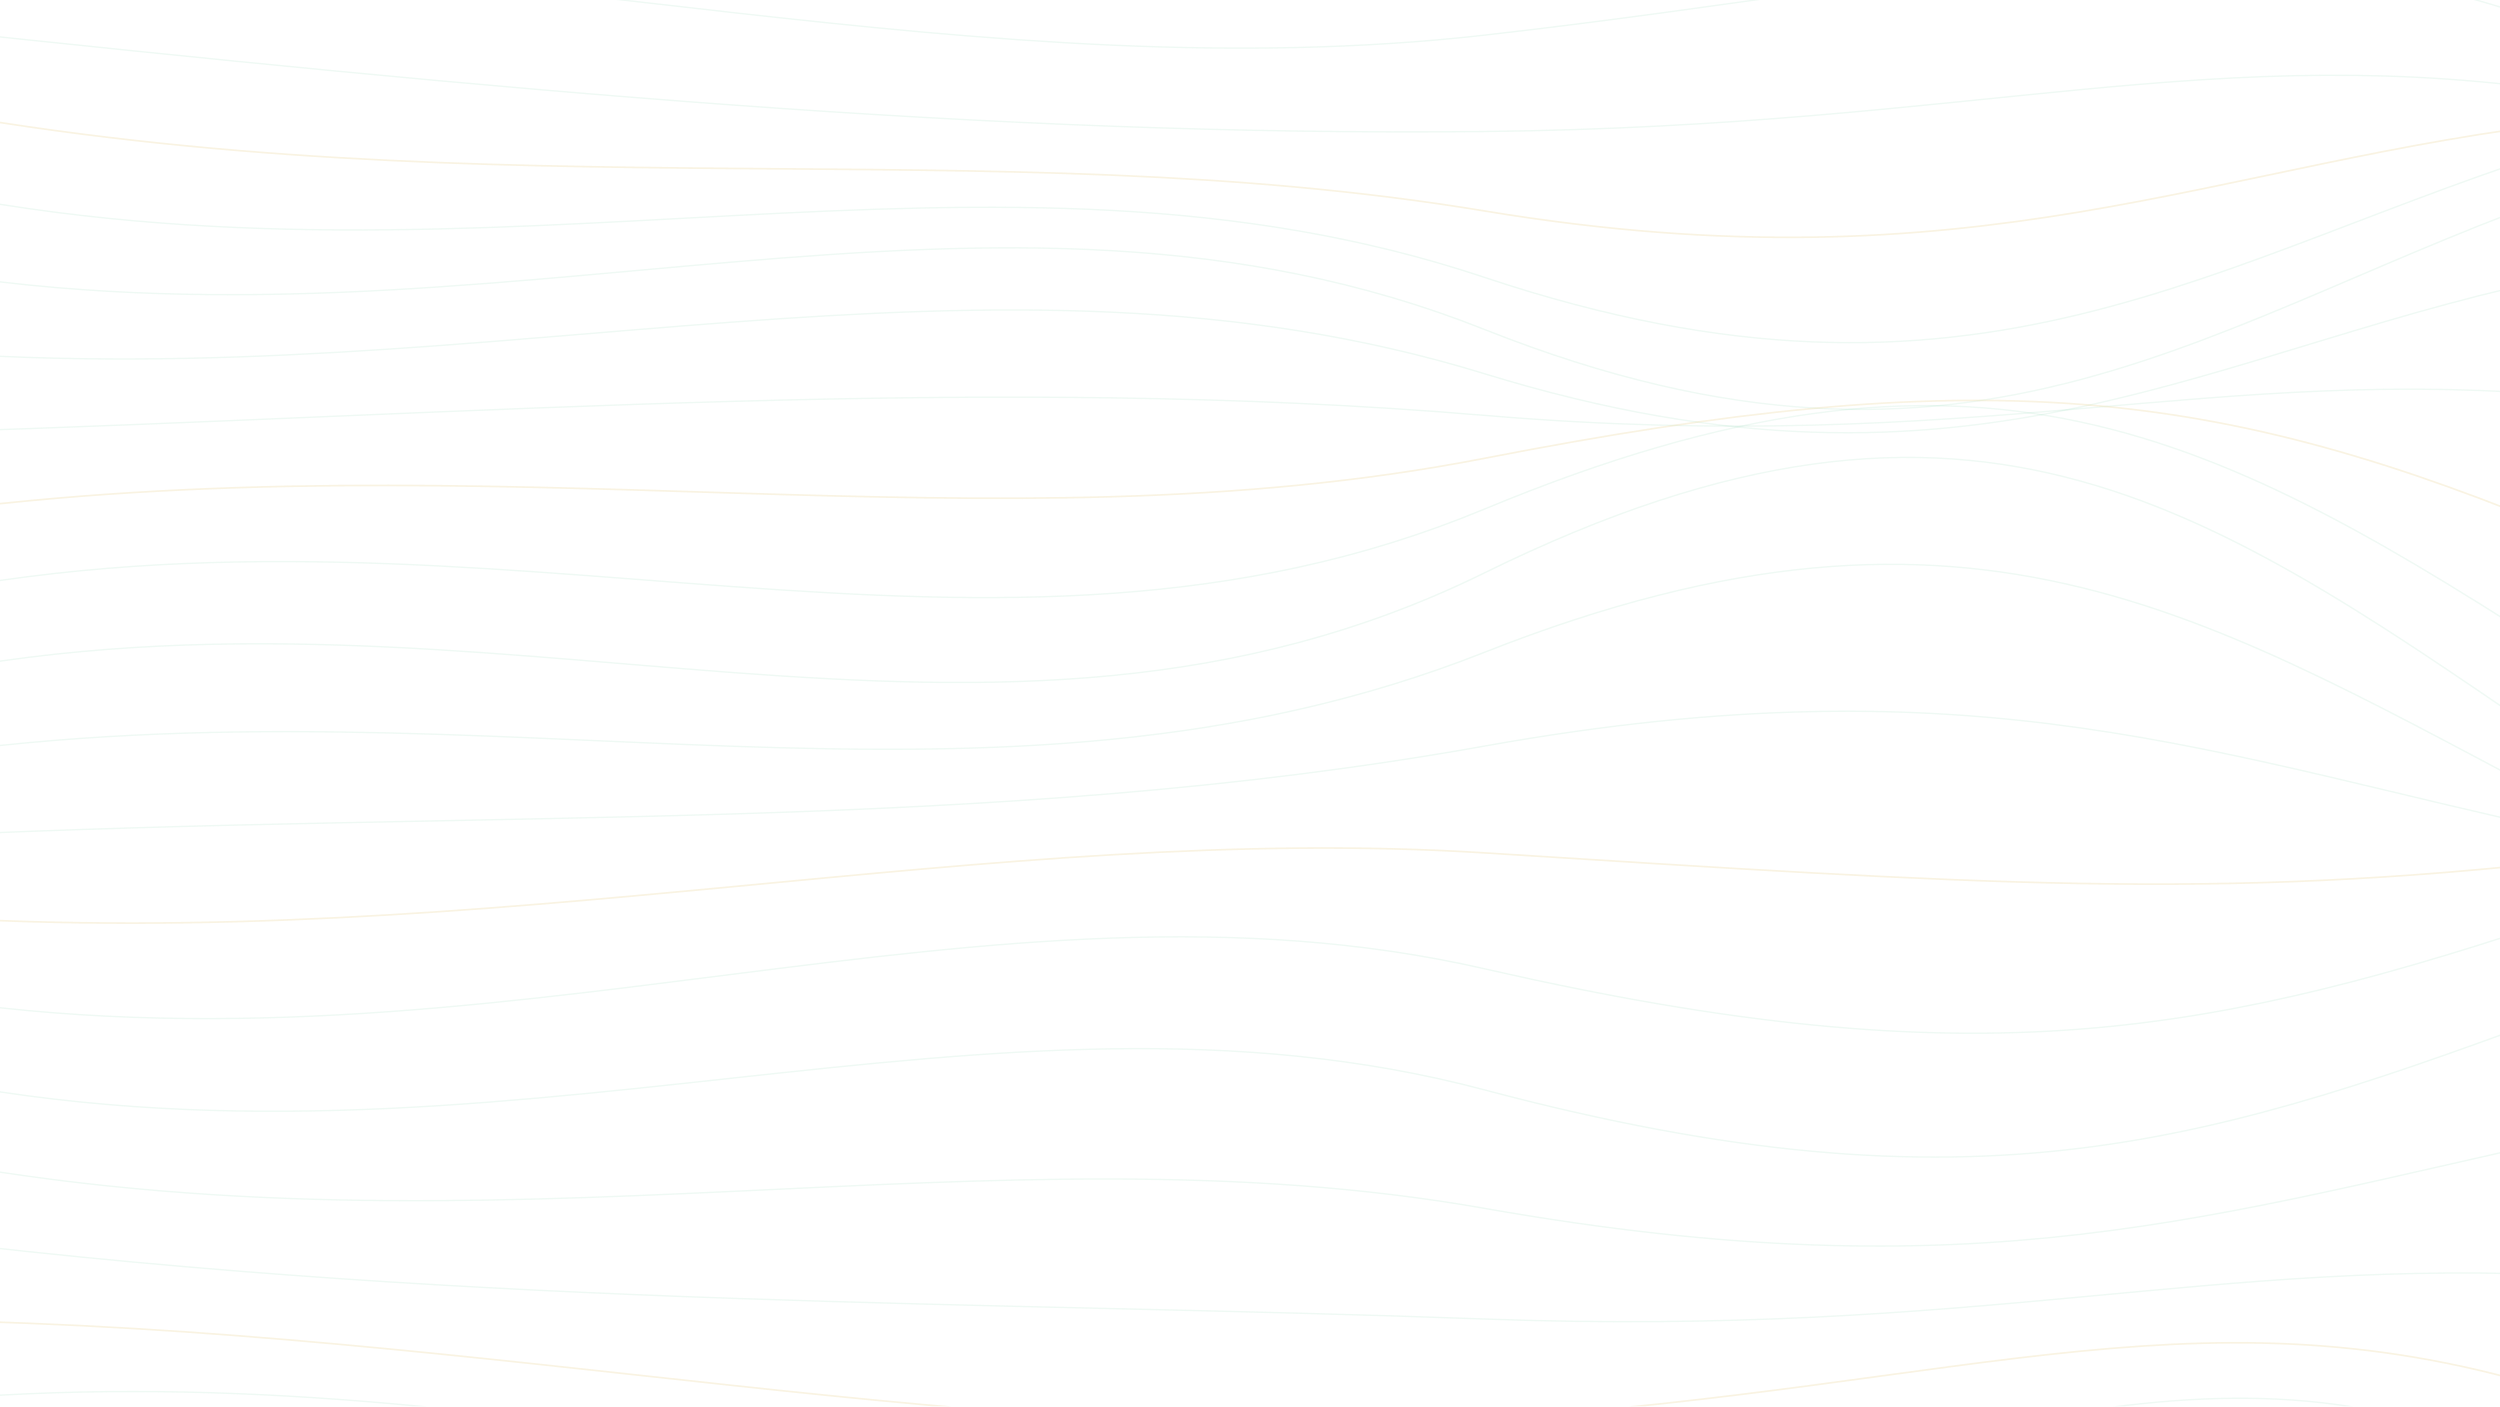
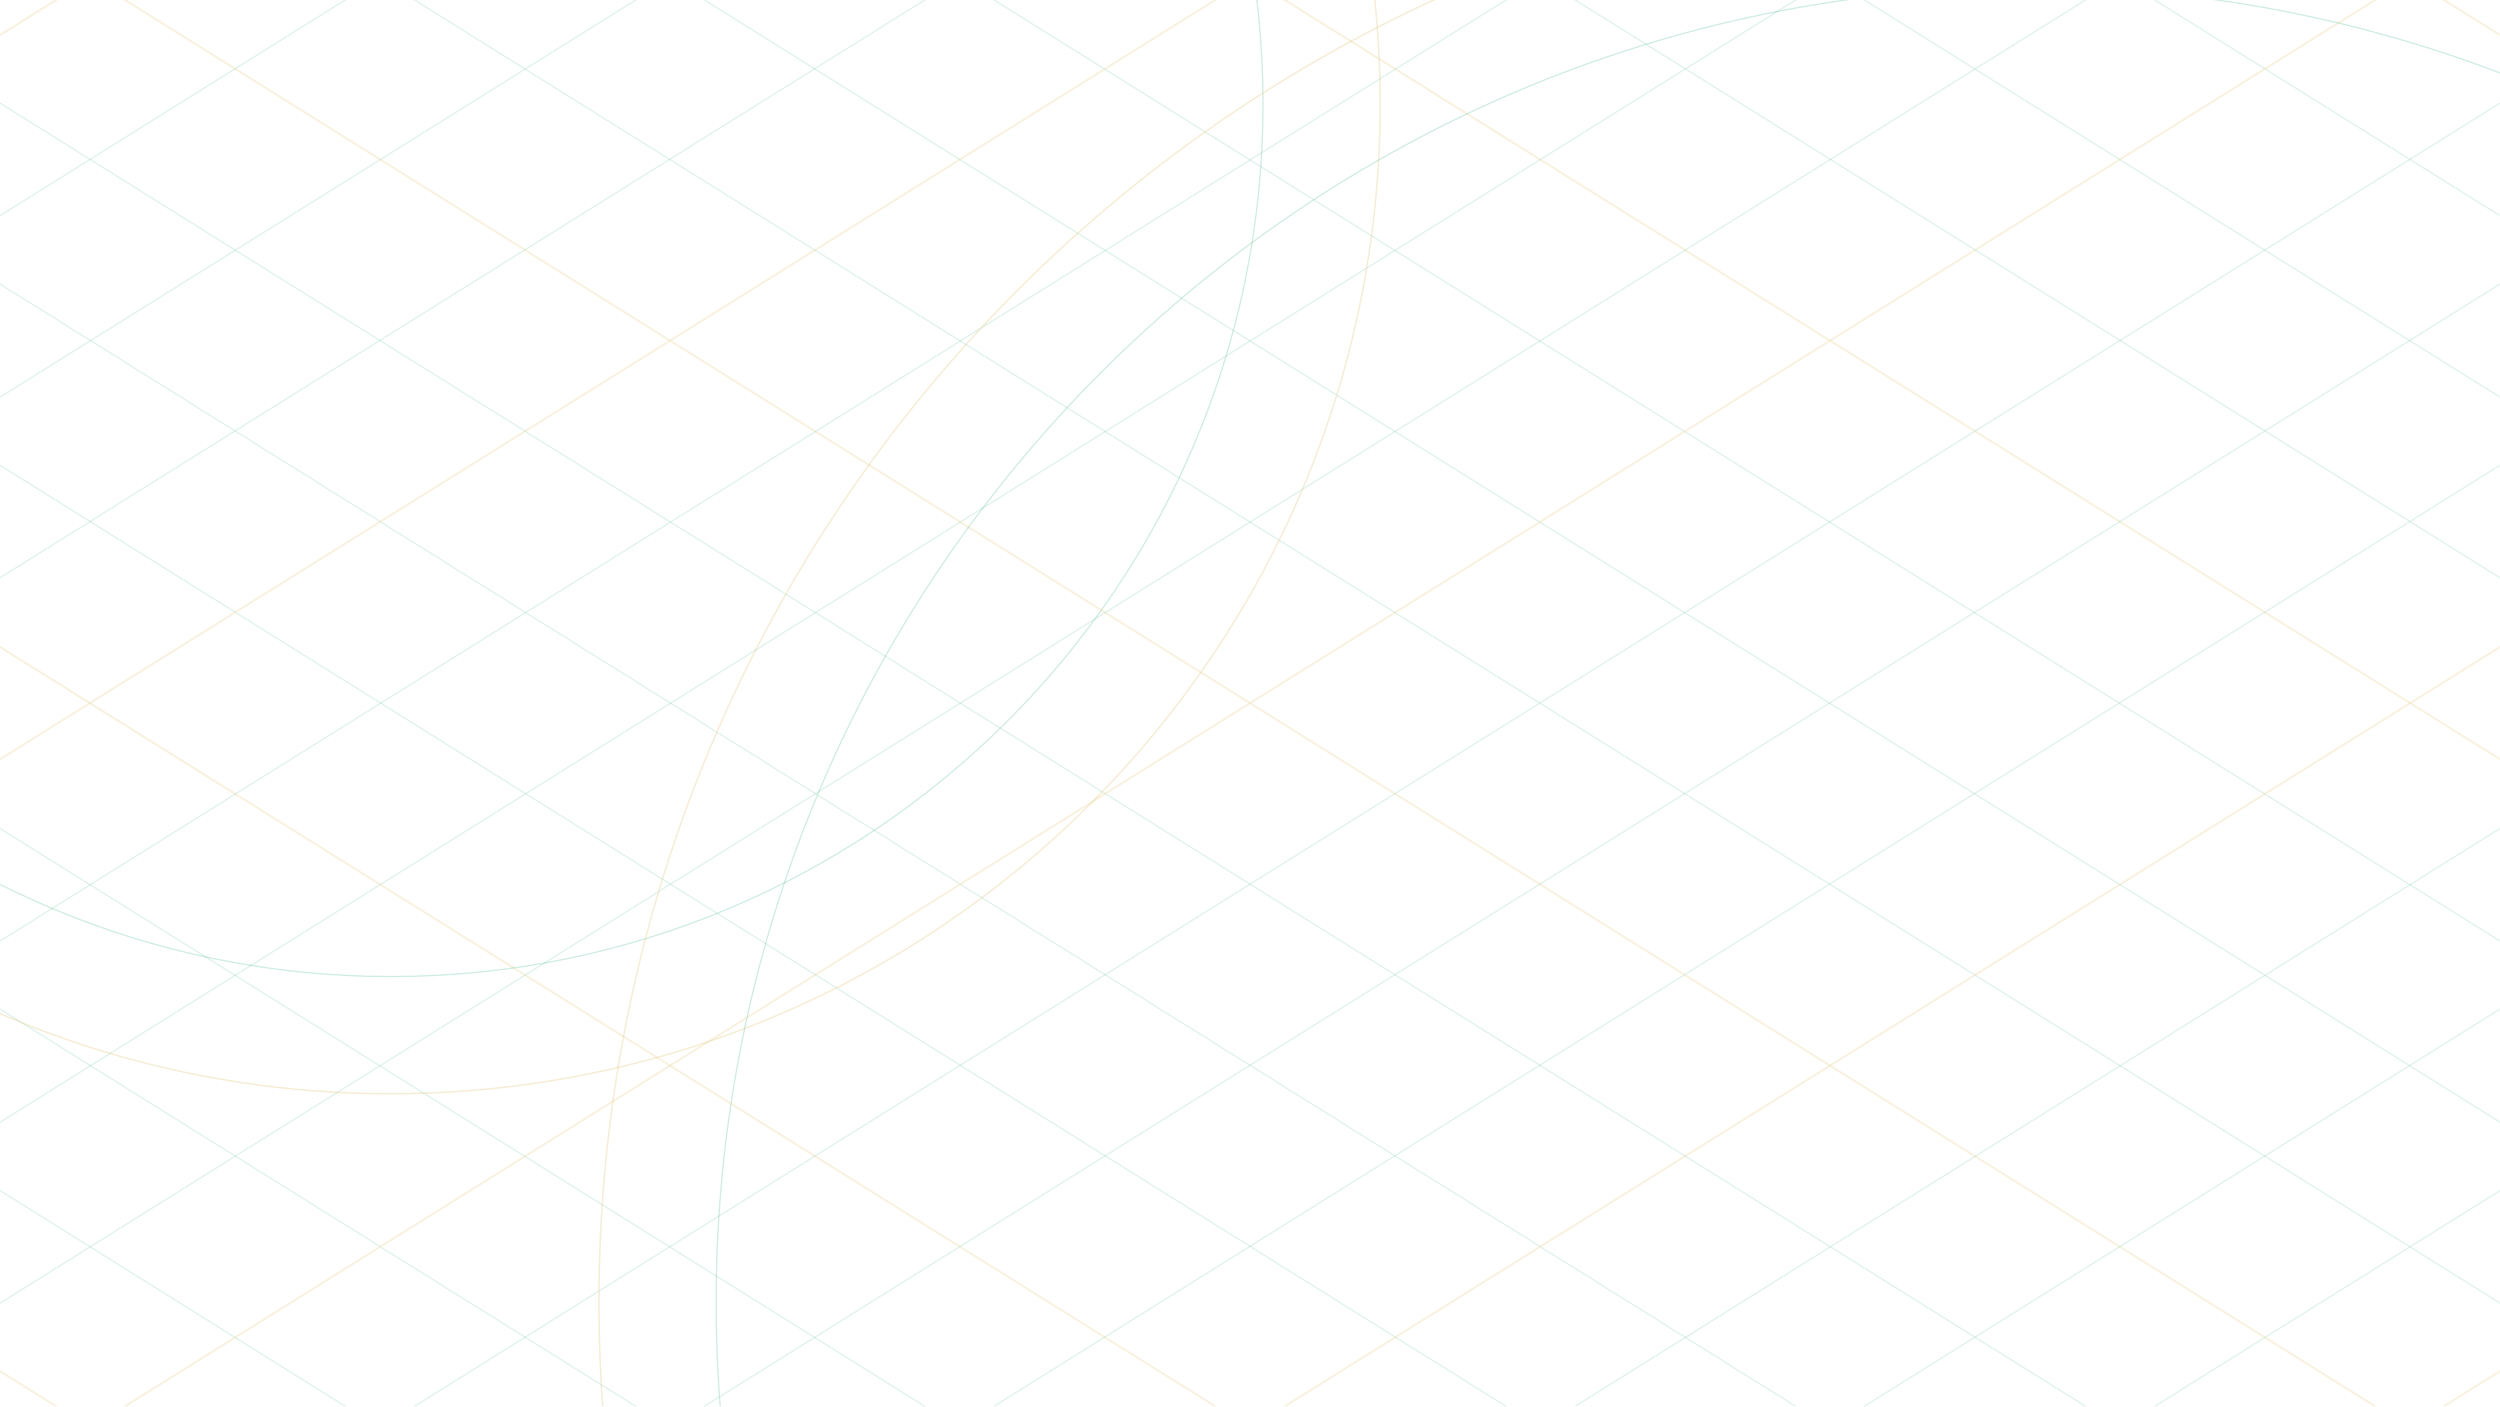
<svg xmlns="http://www.w3.org/2000/svg" viewBox="0 0 1920 1080" preserveAspectRatio="xMidYMid slice" fill="none" stroke-linecap="round">
-   <path d="M-60 -40 C 380 -40, 760 70, 1140 27 S 1700 -80, 1980 26" stroke="#5cbf95" stroke-opacity="0.1" stroke-width="1.1" />
-   <path d="M-60 22 C 380 69, 760 105, 1140 101 S 1700 29, 1980 72" stroke="#5cbf95" stroke-opacity="0.1" stroke-width="1.1" />
-   <path d="M-60 84 C 380 164, 760 99, 1140 162 S 1700 124, 1980 93" stroke="#e8cf8f" stroke-opacity="0.26" stroke-width="1.3" />
-   <path d="M-60 146 C 380 236, 760 86, 1140 213 S 1700 196, 1980 110" stroke="#5cbf95" stroke-opacity="0.1" stroke-width="1.1" />
-   <path d="M-60 208 C 380 281, 760 102, 1140 253 S 1700 241, 1980 145" stroke="#5cbf95" stroke-opacity="0.1" stroke-width="1.1" />
-   <path d="M-60 270 C 380 304, 760 170, 1140 287 S 1700 264, 1980 210" stroke="#5cbf95" stroke-opacity="0.1" stroke-width="1.1" />
-   <path d="M-60 332 C 380 318, 760 287, 1140 319 S 1700 278, 1980 305" stroke="#5cbf95" stroke-opacity="0.1" stroke-width="1.1" />
-   <path d="M-60 394 C 380 335, 760 426, 1140 352 S 1700 295, 1980 413" stroke="#e8cf8f" stroke-opacity="0.26" stroke-width="1.3" />
-   <path d="M-60 456 C 380 370, 760 549, 1140 391 S 1700 330, 1980 512" stroke="#5cbf95" stroke-opacity="0.1" stroke-width="1.1" />
-   <path d="M-60 518 C 380 431, 760 627, 1140 440 S 1700 391, 1980 583" stroke="#5cbf95" stroke-opacity="0.1" stroke-width="1.1" />
-   <path d="M-60 580 C 380 517, 760 651, 1140 501 S 1700 477, 1980 623" stroke="#5cbf95" stroke-opacity="0.1" stroke-width="1.1" />
-   <path d="M-60 642 C 380 621, 760 641, 1140 573 S 1700 581, 1980 641" stroke="#5cbf95" stroke-opacity="0.1" stroke-width="1.1" />
-   <path d="M-60 704 C 380 732, 760 631, 1140 655 S 1700 692, 1980 660" stroke="#e8cf8f" stroke-opacity="0.26" stroke-width="1.3" />
-   <path d="M-60 766 C 380 835, 760 657, 1140 744 S 1700 795, 1980 701" stroke="#5cbf95" stroke-opacity="0.1" stroke-width="1.1" />
-   <path d="M-60 828 C 380 917, 760 736, 1140 837 S 1700 877, 1980 773" stroke="#5cbf95" stroke-opacity="0.1" stroke-width="1.1" />
-   <path d="M-60 890 C 380 973, 760 861, 1140 928 S 1700 933, 1980 872" stroke="#5cbf95" stroke-opacity="0.1" stroke-width="1.1" />
-   <path d="M-60 952 C 380 1005, 760 999, 1140 1013 S 1700 965, 1980 980" stroke="#5cbf95" stroke-opacity="0.1" stroke-width="1.1" />
-   <path d="M-60 1014 C 380 1021, 760 1115, 1140 1090 S 1700 981, 1980 1074" stroke="#e8cf8f" stroke-opacity="0.26" stroke-width="1.3" />
-   <path d="M-60 1076 C 380 1035, 760 1181, 1140 1156 S 1700 995, 1980 1139" stroke="#5cbf95" stroke-opacity="0.1" stroke-width="1.1" />
-   <path d="M-60 1138 C 380 1061, 760 1196, 1140 1210 S 1700 1021, 1980 1173" stroke="#5cbf95" stroke-opacity="0.1" stroke-width="1.1" />
+   <line x1="-584" y1="-2651" x2="4505" y2="529" stroke="#e8cf8f" stroke-opacity="0.3" stroke-width="1.5" />
+   <line x1="-646" y1="-2551" x2="4442" y2="629" stroke="#5cbf95" stroke-opacity="0.2" stroke-width="1.0" />
+   <line x1="-709" y1="-2451" x2="4380" y2="729" stroke="#5cbf95" stroke-opacity="0.2" stroke-width="1.0" />
+   <line x1="-771" y1="-2351" x2="4317" y2="829" stroke="#5cbf95" stroke-opacity="0.2" stroke-width="1.0" />
+   <line x1="-834" y1="-2251" x2="4255" y2="929" stroke="#e8cf8f" stroke-opacity="0.3" stroke-width="1.5" />
+   <line x1="-896" y1="-2151" x2="4192" y2="1029" stroke="#5cbf95" stroke-opacity="0.2" stroke-width="1.0" />
+   <line x1="-959" y1="-2050" x2="4129" y2="1129" stroke="#5cbf95" stroke-opacity="0.2" stroke-width="1.0" />
+   <line x1="-1021" y1="-1950" x2="4067" y2="1229" stroke="#5cbf95" stroke-opacity="0.2" stroke-width="1.0" />
+   <line x1="-1084" y1="-1850" x2="4004" y2="1329" stroke="#e8cf8f" stroke-opacity="0.3" stroke-width="1.5" />
+   <line x1="-1146" y1="-1750" x2="3942" y2="1429" stroke="#5cbf95" stroke-opacity="0.2" stroke-width="1.0" />
+   <line x1="-1209" y1="-1650" x2="3879" y2="1529" stroke="#5cbf95" stroke-opacity="0.2" stroke-width="1.0" />
+   <line x1="-1271" y1="-1550" x2="3817" y2="1629" stroke="#5cbf95" stroke-opacity="0.2" stroke-width="1.0" />
+   <line x1="-1334" y1="-1450" x2="3754" y2="1729" stroke="#e8cf8f" stroke-opacity="0.3" stroke-width="1.5" />
+   <line x1="-1397" y1="-1350" x2="3692" y2="1830" stroke="#5cbf95" stroke-opacity="0.2" stroke-width="1.0" />
+   <line x1="-1459" y1="-1250" x2="3629" y2="1930" stroke="#5cbf95" stroke-opacity="0.2" stroke-width="1.0" />
+   <line x1="-1522" y1="-1150" x2="3567" y2="2030" stroke="#5cbf95" stroke-opacity="0.2" stroke-width="1.0" />
+   <line x1="-1584" y1="-1050" x2="3504" y2="2130" stroke="#e8cf8f" stroke-opacity="0.3" stroke-width="1.5" />
+   <line x1="-1647" y1="-950" x2="3442" y2="2230" stroke="#5cbf95" stroke-opacity="0.2" stroke-width="1.0" />
+   <line x1="-1709" y1="-850" x2="3379" y2="2330" stroke="#5cbf95" stroke-opacity="0.2" stroke-width="1.0" />
+   <line x1="-1772" y1="-750" x2="3317" y2="2430" stroke="#5cbf95" stroke-opacity="0.2" stroke-width="1.0" />
+   <line x1="-1834" y1="-649" x2="3254" y2="2530" stroke="#e8cf8f" stroke-opacity="0.3" stroke-width="1.5" />
+   <line x1="-1897" y1="-549" x2="3191" y2="2630" stroke="#5cbf95" stroke-opacity="0.2" stroke-width="1.0" />
+   <line x1="-1959" y1="-449" x2="3129" y2="2730" stroke="#5cbf95" stroke-opacity="0.2" stroke-width="1.0" />
+   <line x1="-2022" y1="-349" x2="3066" y2="2830" stroke="#5cbf95" stroke-opacity="0.2" stroke-width="1.0" />
+   <line x1="-2084" y1="-249" x2="3004" y2="2930" stroke="#e8cf8f" stroke-opacity="0.3" stroke-width="1.5" />
+   <line x1="-2147" y1="-149" x2="2941" y2="3030" stroke="#5cbf95" stroke-opacity="0.2" stroke-width="1.0" />
+   <line x1="-2209" y1="-49" x2="2879" y2="3130" stroke="#5cbf95" stroke-opacity="0.2" stroke-width="1.0" />
+   <line x1="-2272" y1="51" x2="2816" y2="3231" stroke="#5cbf95" stroke-opacity="0.2" stroke-width="1.0" />
+   <line x1="-2335" y1="151" x2="2754" y2="3331" stroke="#e8cf8f" stroke-opacity="0.3" stroke-width="1.5" />
+   <line x1="-2397" y1="251" x2="2691" y2="3431" stroke="#5cbf95" stroke-opacity="0.2" stroke-width="1.0" />
+   <line x1="-2460" y1="351" x2="2629" y2="3531" stroke="#5cbf95" stroke-opacity="0.2" stroke-width="1.0" />
+   <line x1="-2522" y1="451" x2="2566" y2="3631" stroke="#5cbf95" stroke-opacity="0.2" stroke-width="1.0" />
+   <line x1="-2585" y1="551" x2="2504" y2="3731" stroke="#e8cf8f" stroke-opacity="0.3" stroke-width="1.5" />
+   <line x1="-2585" y1="529" x2="2504" y2="-2651" stroke="#e8cf8f" stroke-opacity="0.3" stroke-width="1.5" />
+   <line x1="-2522" y1="629" x2="2566" y2="-2551" stroke="#5cbf95" stroke-opacity="0.2" stroke-width="1.0" />
+   <line x1="-2460" y1="729" x2="2629" y2="-2451" stroke="#5cbf95" stroke-opacity="0.2" stroke-width="1.0" />
+   <line x1="-2397" y1="829" x2="2691" y2="-2351" stroke="#5cbf95" stroke-opacity="0.2" stroke-width="1.0" />
+   <line x1="-2335" y1="929" x2="2754" y2="-2251" stroke="#e8cf8f" stroke-opacity="0.3" stroke-width="1.5" />
+   <line x1="-2272" y1="1029" x2="2816" y2="-2151" stroke="#5cbf95" stroke-opacity="0.2" stroke-width="1.0" />
+   <line x1="-2209" y1="1129" x2="2879" y2="-2050" stroke="#5cbf95" stroke-opacity="0.2" stroke-width="1.0" />
+   <line x1="-2147" y1="1229" x2="2941" y2="-1950" stroke="#5cbf95" stroke-opacity="0.2" stroke-width="1.0" />
+   <line x1="-2084" y1="1329" x2="3004" y2="-1850" stroke="#e8cf8f" stroke-opacity="0.3" stroke-width="1.5" />
+   <line x1="-2022" y1="1429" x2="3066" y2="-1750" stroke="#5cbf95" stroke-opacity="0.2" stroke-width="1.0" />
+   <line x1="-1959" y1="1529" x2="3129" y2="-1650" stroke="#5cbf95" stroke-opacity="0.2" stroke-width="1.0" />
+   <line x1="-1897" y1="1629" x2="3191" y2="-1550" stroke="#5cbf95" stroke-opacity="0.2" stroke-width="1.0" />
+   <line x1="-1834" y1="1729" x2="3254" y2="-1450" stroke="#e8cf8f" stroke-opacity="0.3" stroke-width="1.5" />
+   <line x1="-1772" y1="1830" x2="3317" y2="-1350" stroke="#5cbf95" stroke-opacity="0.2" stroke-width="1.0" />
+   <line x1="-1709" y1="1930" x2="3379" y2="-1250" stroke="#5cbf95" stroke-opacity="0.2" stroke-width="1.0" />
+   <line x1="-1647" y1="2030" x2="3442" y2="-1150" stroke="#5cbf95" stroke-opacity="0.2" stroke-width="1.0" />
+   <line x1="-1584" y1="2130" x2="3504" y2="-1050" stroke="#e8cf8f" stroke-opacity="0.3" stroke-width="1.5" />
+   <line x1="-1522" y1="2230" x2="3567" y2="-950" stroke="#5cbf95" stroke-opacity="0.2" stroke-width="1.0" />
+   <line x1="-1459" y1="2330" x2="3629" y2="-850" stroke="#5cbf95" stroke-opacity="0.2" stroke-width="1.0" />
+   <line x1="-1397" y1="2430" x2="3692" y2="-750" stroke="#5cbf95" stroke-opacity="0.2" stroke-width="1.0" />
+   <line x1="-1334" y1="2530" x2="3754" y2="-649" stroke="#e8cf8f" stroke-opacity="0.3" stroke-width="1.5" />
+   <line x1="-1271" y1="2630" x2="3817" y2="-549" stroke="#5cbf95" stroke-opacity="0.2" stroke-width="1.0" />
+   <line x1="-1209" y1="2730" x2="3879" y2="-449" stroke="#5cbf95" stroke-opacity="0.2" stroke-width="1.0" />
+   <line x1="-1146" y1="2830" x2="3942" y2="-349" stroke="#5cbf95" stroke-opacity="0.2" stroke-width="1.0" />
+   <line x1="-1084" y1="2930" x2="4004" y2="-249" stroke="#e8cf8f" stroke-opacity="0.3" stroke-width="1.5" />
+   <line x1="-1021" y1="3030" x2="4067" y2="-149" stroke="#5cbf95" stroke-opacity="0.2" stroke-width="1.0" />
+   <line x1="-959" y1="3130" x2="4129" y2="-49" stroke="#5cbf95" stroke-opacity="0.2" stroke-width="1.0" />
+   <line x1="-896" y1="3231" x2="4192" y2="51" stroke="#5cbf95" stroke-opacity="0.2" stroke-width="1.0" />
+   <line x1="-834" y1="3331" x2="4255" y2="151" stroke="#e8cf8f" stroke-opacity="0.3" stroke-width="1.5" />
+   <line x1="-771" y1="3431" x2="4317" y2="251" stroke="#5cbf95" stroke-opacity="0.2" stroke-width="1.0" />
+   <line x1="-709" y1="3531" x2="4380" y2="351" stroke="#5cbf95" stroke-opacity="0.2" stroke-width="1.0" />
+   <line x1="-646" y1="3631" x2="4442" y2="451" stroke="#5cbf95" stroke-opacity="0.2" stroke-width="1.0" />
+   <line x1="-584" y1="3731" x2="4505" y2="551" stroke="#e8cf8f" stroke-opacity="0.3" stroke-width="1.5" />
+   <circle cx="300" cy="80" r="760" stroke="#e8cf8f" stroke-opacity="0.36" stroke-width="1.2" />
+   <circle cx="300" cy="80" r="670" stroke="#5cbf95" stroke-opacity="0.3" stroke-width="1" />
+   <circle cx="1560" cy="1000" r="1100" stroke="#e8cf8f" stroke-opacity="0.36" stroke-width="1.2" />
+   <circle cx="1560" cy="1000" r="1010" stroke="#5cbf95" stroke-opacity="0.3" stroke-width="1" />
</svg>
